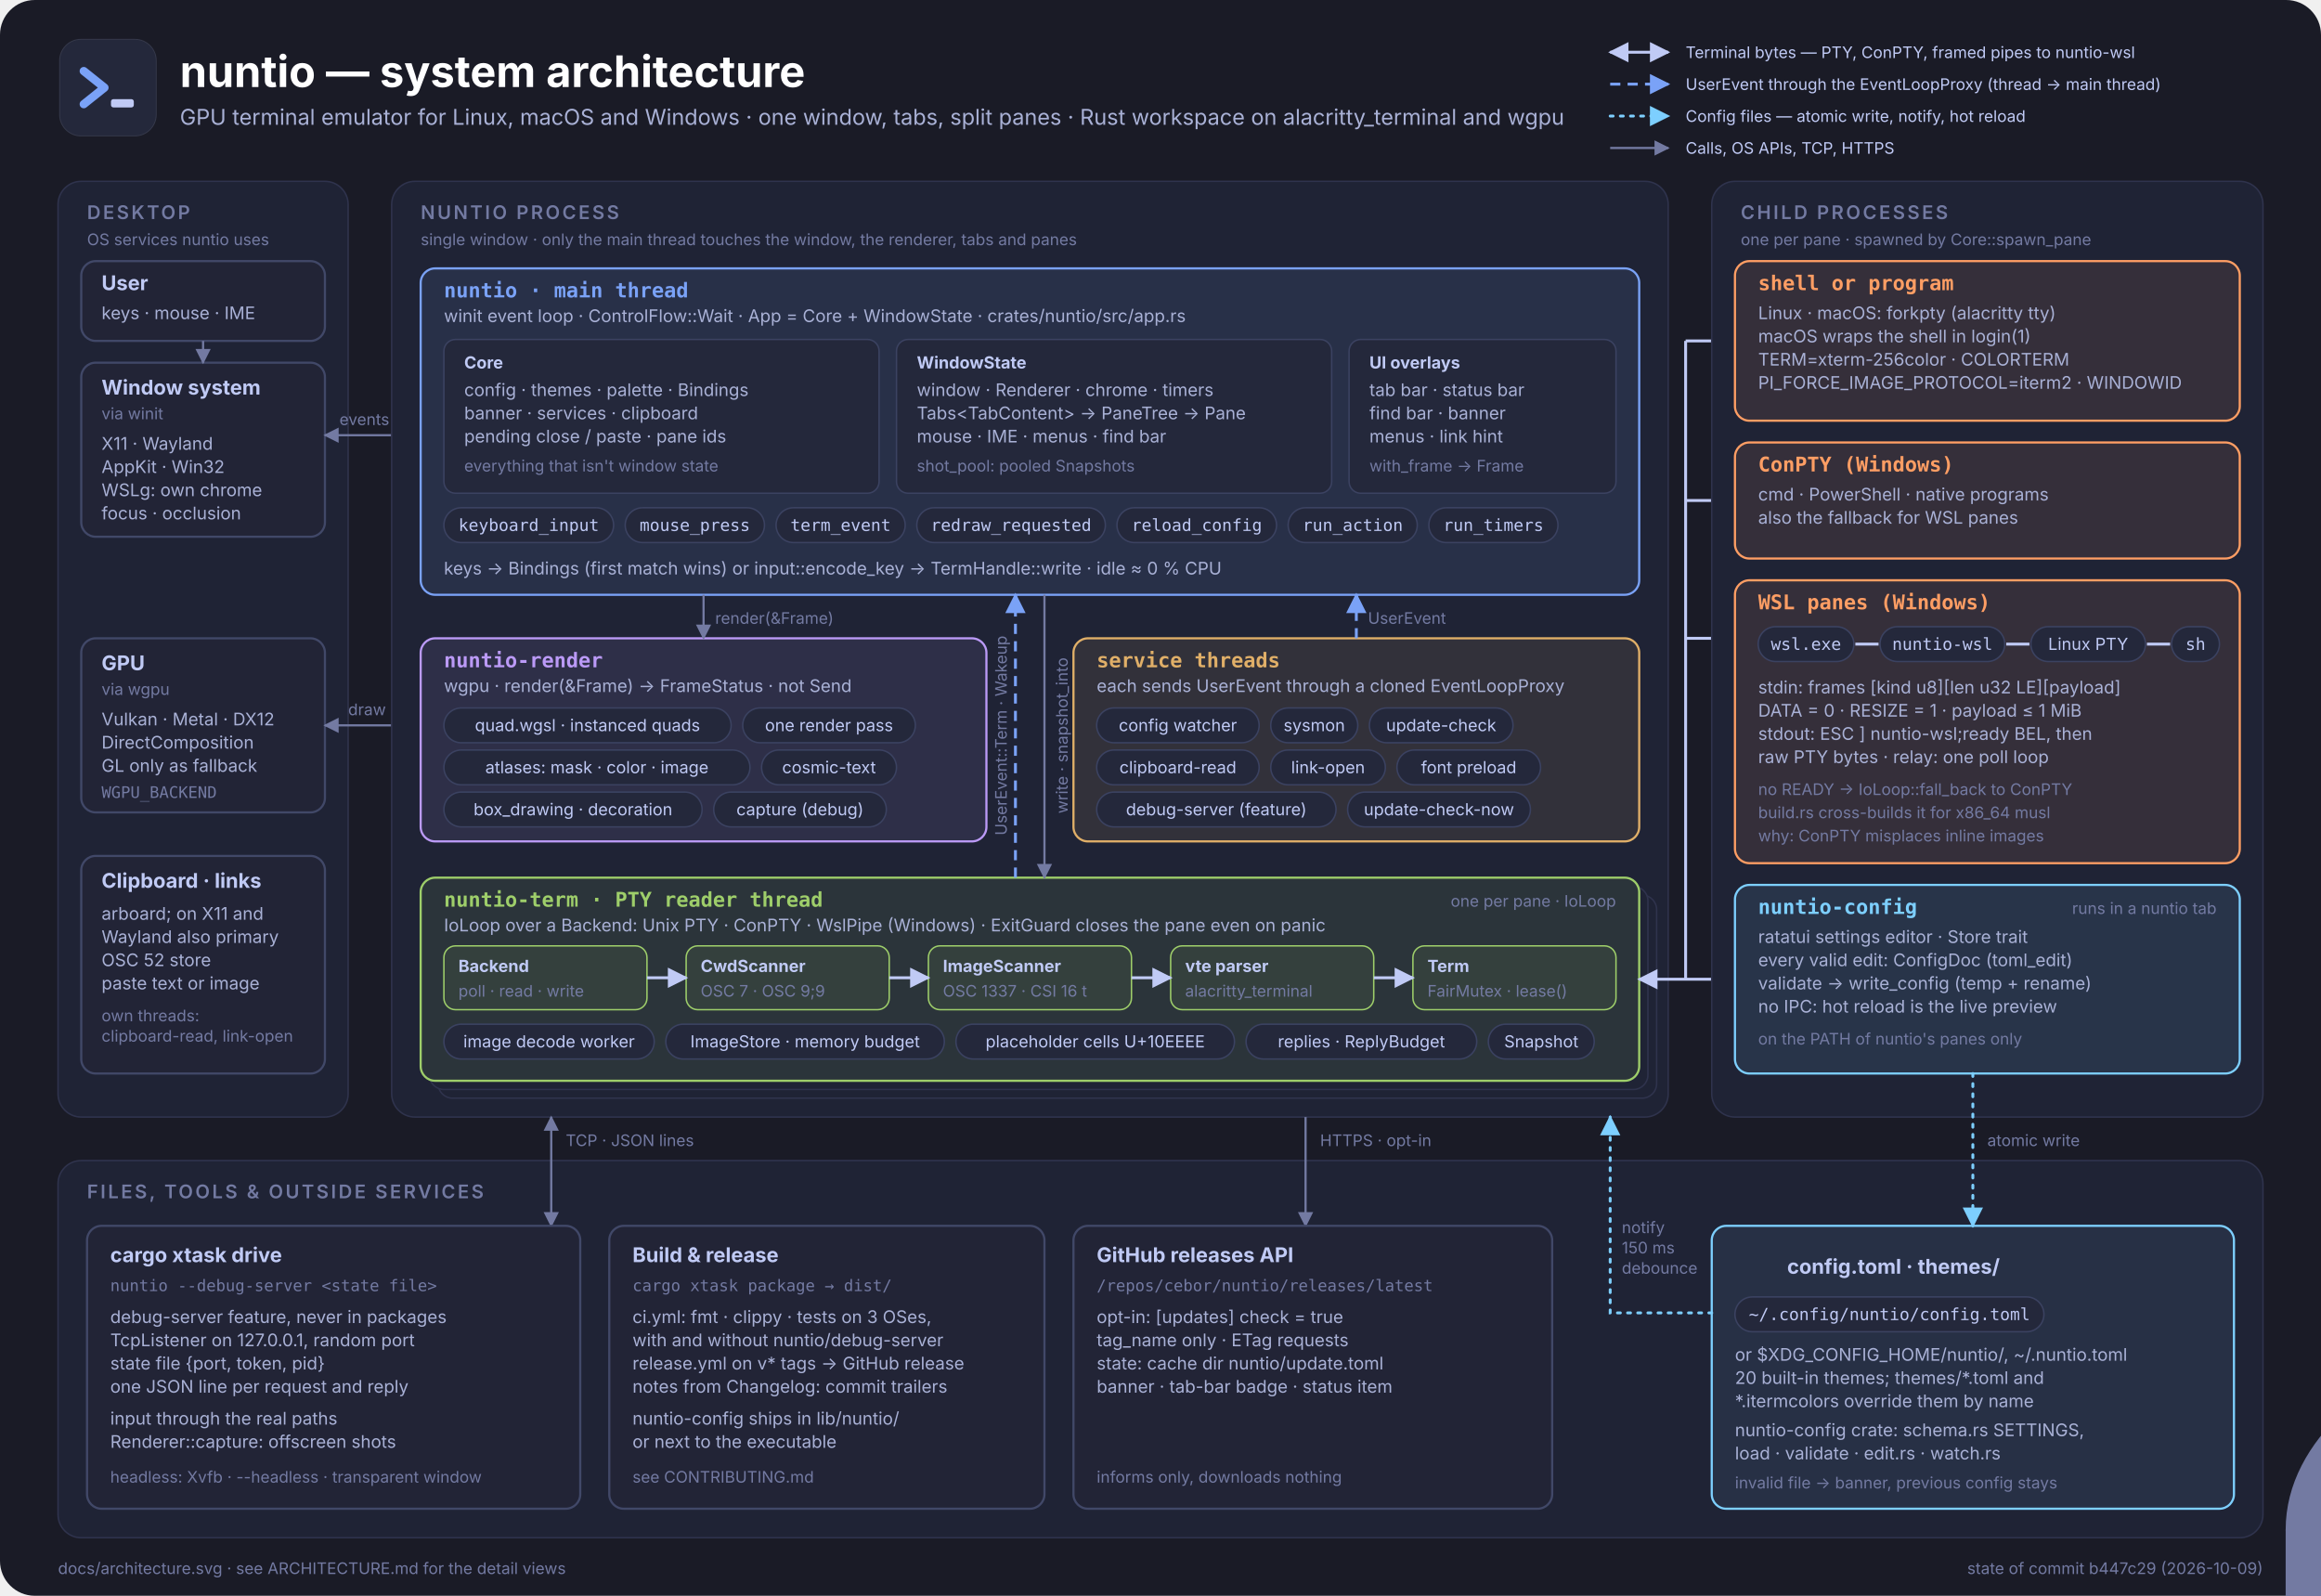
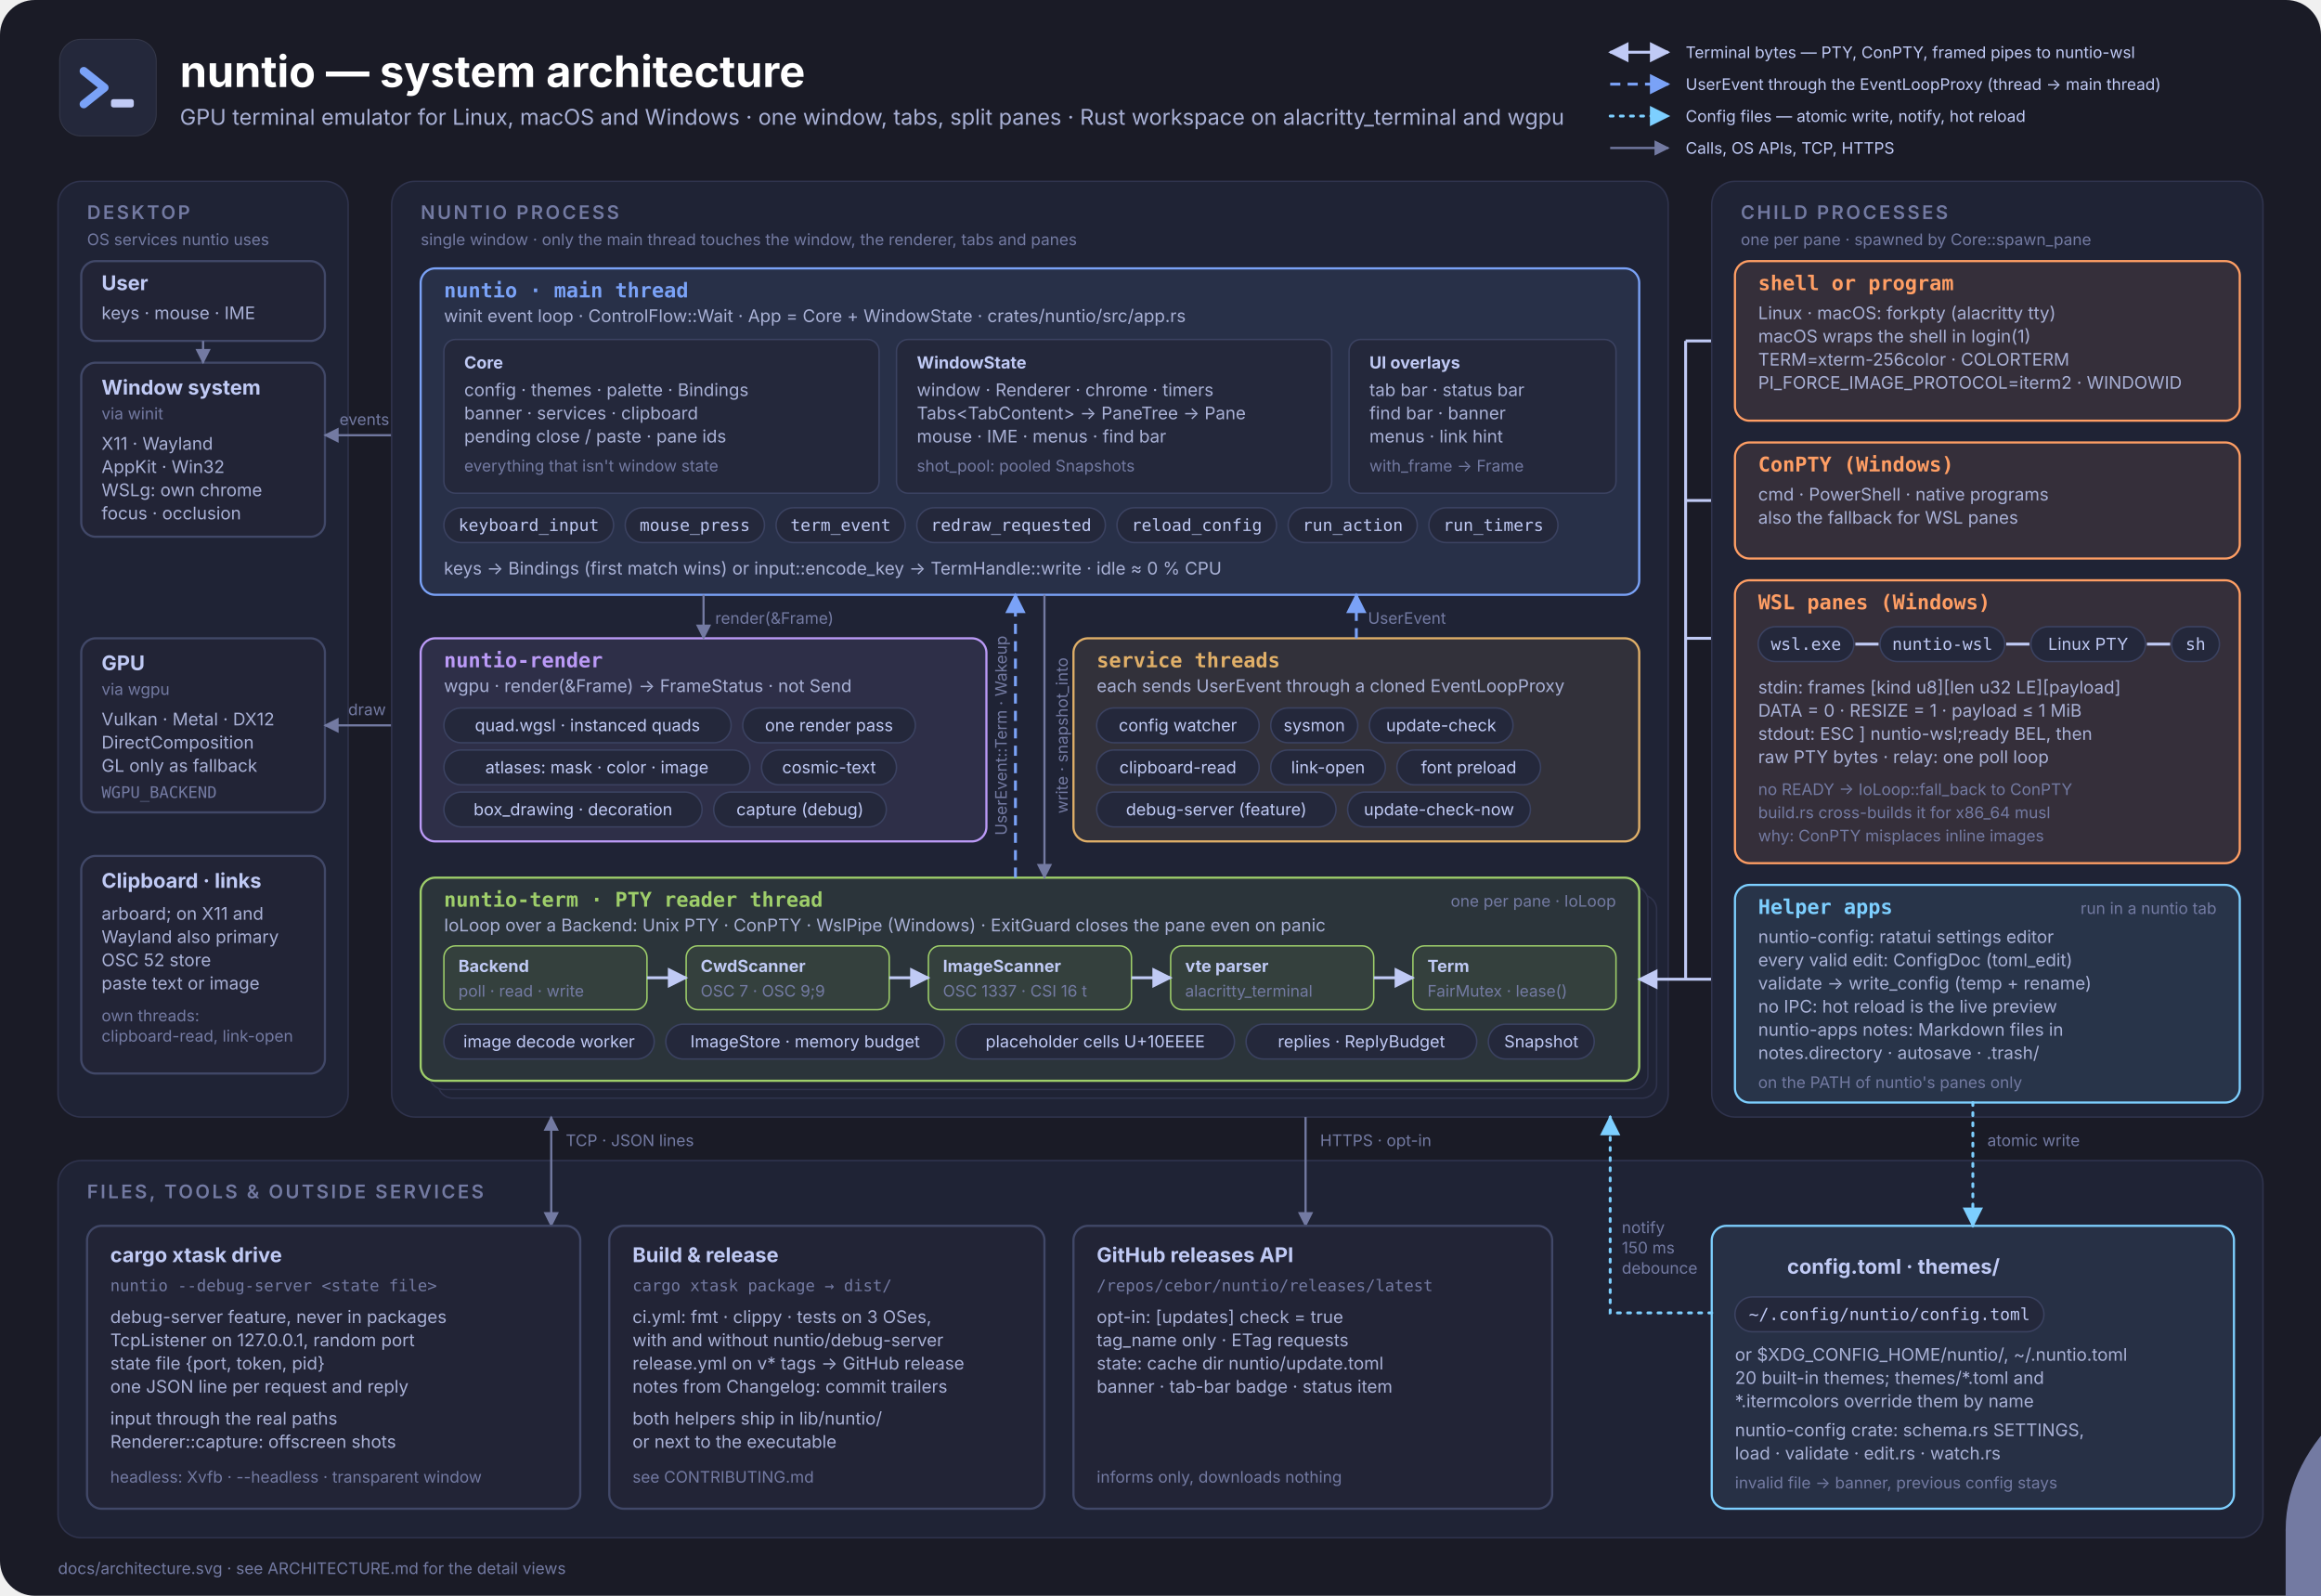
<svg xmlns="http://www.w3.org/2000/svg" width="1600" height="1100" viewBox="0 0 1600 1100" role="img" aria-labelledby="title desc">
  <defs>
    <style>
      text { font-family: Inter, 'Segoe UI', 'Helvetica Neue', Arial, 'DejaVu Sans', sans-serif; }
      .title { font-size: 30px; font-weight: 700; fill: #FFFFFF; }
      .sub { font-size: 15px; fill: #A9B1D6; }
      .region { font-size: 13px; font-weight: 600; letter-spacing: 1.6px; fill: #737AA2; }
      .crate { font-family: 'JetBrains Mono', 'SFMono-Regular', Consolas, 'DejaVu Sans Mono', monospace; font-size: 14px; font-weight: 700; }
      .mono { font-family: 'JetBrains Mono', 'SFMono-Regular', Consolas, 'DejaVu Sans Mono', monospace; }
      .desc { font-size: 12px; fill: #A9B1D6; }
      .chip { font-size: 11.5px; fill: #C0CAF5; }
      .legend { font-size: 11px; fill: #C0CAF5; }
      .small { font-size: 11px; fill: #737AA2; }
      .bold { font-weight: 700; }
      .head { font-size: 14px; font-weight: 700; fill: #C0CAF5; }
      .mid { text-anchor: middle; }
      .end { text-anchor: end; }
      .main { fill: #7AA2F7; }
      .render { fill: #BB9AF7; }
      .term { fill: #9ECE6A; }
      .svc { fill: #E0AF68; }
      .cfg { fill: #7DCFFF; }
      .child { fill: #FF9E64; }
    </style>
    <marker id="m-bytes" viewBox="0 0 10 10" refX="9" refY="5" markerWidth="7" markerHeight="7" orient="auto-start-reverse">
      <path d="M0 0 L10 5 L0 10 z" fill="#C0CAF5" />
    </marker>
    <marker id="m-event" viewBox="0 0 10 10" refX="9" refY="5" markerWidth="7" markerHeight="7" orient="auto-start-reverse">
      <path d="M0 0 L10 5 L0 10 z" fill="#7AA2F7" />
    </marker>
    <marker id="m-cfg" viewBox="0 0 10 10" refX="9" refY="5" markerWidth="7" markerHeight="7" orient="auto-start-reverse">
      <path d="M0 0 L10 5 L0 10 z" fill="#7DCFFF" />
    </marker>
    <marker id="m-call" viewBox="0 0 10 10" refX="9" refY="5" markerWidth="7" markerHeight="7" orient="auto-start-reverse">
      <path d="M0 0 L10 5 L0 10 z" fill="#737AA2" />
    </marker>
    <symbol id="cyl" viewBox="0 0 24 28" width="24" height="28">
      <path d="M2 5 V23 A10 4 0 0 0 22 23 V5" fill="#292E42" stroke="#737AA2" stroke-width="1.4" />
      <ellipse cx="12" cy="5" rx="10" ry="4" fill="#2F3549" stroke="#737AA2" stroke-width="1.4" />
      <path d="M2 14 A10 4 0 0 0 22 14" fill="none" stroke="#737AA2" stroke-width="1" />
    </symbol>
  </defs>
  <rect width="1600" height="1100" rx="24" fill="#1A1B26" />
  <g transform="translate(36 22) scale(0.075)">
    <rect x="64" y="64" width="896" height="896" rx="200" fill="#24283B" />
    <rect x="68" y="68" width="888" height="888" rx="196" fill="none" stroke="#FFFFFF" stroke-opacity="0.08" stroke-width="8" />
    <path d="M 290 360 L 480 512 L 290 664" fill="none" stroke="#7AA2F7" stroke-width="76" stroke-linecap="round" stroke-linejoin="round" />
    <rect x="540" y="618" width="210" height="76" rx="22" fill="#C0CAF5" />
  </g>
  <text x="124" y="60" class="title">nuntio — system architecture</text>
  <text x="124" y="86" class="sub">GPU terminal emulator for Linux, macOS and Windows · one window, tabs, split panes · Rust workspace on alacritty_terminal and wgpu</text>
  <line x1="1110" y1="36" x2="1150" y2="36" stroke="#C0CAF5" stroke-width="2" marker-start="url(#m-bytes)" marker-end="url(#m-bytes)" />
  <text x="1162" y="40" class="legend">Terminal bytes — PTY, ConPTY, framed pipes to nuntio-wsl</text>
  <line x1="1110" y1="58" x2="1150" y2="58" stroke="#7AA2F7" stroke-width="2" stroke-dasharray="7 5" marker-end="url(#m-event)" />
  <text x="1162" y="62" class="legend">UserEvent through the EventLoopProxy (thread → main thread)</text>
  <line x1="1110" y1="80" x2="1150" y2="80" stroke="#7DCFFF" stroke-width="2" stroke-dasharray="2 5" stroke-linecap="round" marker-end="url(#m-cfg)" />
  <text x="1162" y="84" class="legend">Config files — atomic write, notify, hot reload</text>
  <line x1="1110" y1="102" x2="1150" y2="102" stroke="#737AA2" stroke-width="1.5" marker-end="url(#m-call)" />
  <text x="1162" y="106" class="legend">Calls, OS APIs, TCP, HTTPS</text>
  <rect x="40" y="125" width="200" height="645" rx="16" fill="#1F2335" stroke="#2F334D" />
  <text x="60" y="151" class="region">DESKTOP</text>
  <text x="60" y="169" class="small">OS services nuntio uses</text>
  <rect x="56" y="180" width="168" height="55" rx="10" fill="#222436" stroke="#414868" stroke-width="1.5" />
  <text x="70" y="200" class="head">User</text>
  <text x="70" y="220" class="desc">keys · mouse · IME</text>
  <rect x="56" y="250" width="168" height="120" rx="10" fill="#222436" stroke="#414868" stroke-width="1.5" />
  <text x="70" y="272" class="head">Window system</text>
  <text x="70" y="289" class="small">via winit</text>
  <text x="70" y="310" class="desc">X11 · Wayland</text>
  <text x="70" y="326" class="desc">AppKit · Win32</text>
  <text x="70" y="342" class="desc">WSLg: own chrome</text>
  <text x="70" y="358" class="desc">focus · occlusion</text>
  <rect x="56" y="440" width="168" height="120" rx="10" fill="#222436" stroke="#414868" stroke-width="1.5" />
  <text x="70" y="462" class="head">GPU</text>
  <text x="70" y="479" class="small">via wgpu</text>
  <text x="70" y="500" class="desc">Vulkan · Metal · DX12</text>
  <text x="70" y="516" class="desc">DirectComposition</text>
  <text x="70" y="532" class="desc">GL only as fallback</text>
  <text x="70" y="550" class="small mono">WGPU_BACKEND</text>
  <rect x="56" y="590" width="168" height="150" rx="10" fill="#222436" stroke="#414868" stroke-width="1.5" />
  <text x="70" y="612" class="head">Clipboard · links</text>
  <text x="70" y="634" class="desc">arboard; on X11 and</text>
  <text x="70" y="650" class="desc">Wayland also primary</text>
  <text x="70" y="666" class="desc">OSC 52 store</text>
  <text x="70" y="682" class="desc">paste text or image</text>
  <text x="70" y="704" class="small">own threads:</text>
  <text x="70" y="718" class="small">clipboard-read, link-open</text>
  <line x1="140" y1="235" x2="140" y2="250" stroke="#737AA2" stroke-width="1.5" marker-end="url(#m-call)" />
  <line x1="224" y1="300" x2="290" y2="300" stroke="#737AA2" stroke-width="1.5" marker-start="url(#m-call)" marker-end="url(#m-call)" />
  <text x="234" y="293" class="small">events</text>
  <line x1="290" y1="500" x2="224" y2="500" stroke="#737AA2" stroke-width="1.5" marker-end="url(#m-call)" />
  <text x="240" y="493" class="small">draw</text>
  <rect x="270" y="125" width="880" height="645" rx="16" fill="#1F2335" stroke="#2F334D" />
  <text x="290" y="151" class="region">NUNTIO PROCESS</text>
  <text x="290" y="169" class="small">single window · only the main thread touches the window, the renderer, tabs and panes</text>
  <rect x="290" y="185" width="840" height="225" rx="10" fill="#7AA2F7" fill-opacity="0.10" stroke="#7AA2F7" stroke-width="1.5" />
  <text x="306" y="205" class="crate main">nuntio · main thread</text>
  <text x="306" y="222" class="desc">winit event loop · ControlFlow::Wait · App = Core + WindowState · crates/nuntio/src/app.rs</text>
  <rect x="306" y="234" width="300" height="106" rx="8" fill="#24283B" stroke="#3B4261" />
  <text x="320" y="254" class="chip bold">Core</text>
  <text x="320" y="273" class="desc">config · themes · palette · Bindings</text>
  <text x="320" y="289" class="desc">banner · services · clipboard</text>
  <text x="320" y="305" class="desc">pending close / paste · pane ids</text>
  <text x="320" y="325" class="small">everything that isn't window state</text>
  <rect x="618" y="234" width="300" height="106" rx="8" fill="#24283B" stroke="#3B4261" />
  <text x="632" y="254" class="chip bold">WindowState</text>
  <text x="632" y="273" class="desc">window · Renderer · chrome · timers</text>
  <text x="632" y="289" class="desc">Tabs&lt;TabContent&gt; → PaneTree → Pane</text>
  <text x="632" y="305" class="desc">mouse · IME · menus · find bar</text>
  <text x="632" y="325" class="small">shot_pool: pooled Snapshots</text>
  <rect x="930" y="234" width="184" height="106" rx="8" fill="#24283B" stroke="#3B4261" />
  <text x="944" y="254" class="chip bold">UI overlays</text>
  <text x="944" y="273" class="desc">tab bar · status bar</text>
  <text x="944" y="289" class="desc">find bar · banner</text>
  <text x="944" y="305" class="desc">menus · link hint</text>
  <text x="944" y="325" class="small">with_frame → Frame</text>
  <g>
    <rect x="306" y="350" width="117" height="24" rx="12" fill="#24283B" stroke="#3B4261" />
    <text x="364.5" y="366" class="chip mono mid">keyboard_input</text>
    <rect x="431" y="350" width="96" height="24" rx="12" fill="#24283B" stroke="#3B4261" />
    <text x="479" y="366" class="chip mono mid">mouse_press</text>
    <rect x="535" y="350" width="89" height="24" rx="12" fill="#24283B" stroke="#3B4261" />
    <text x="579.5" y="366" class="chip mono mid">term_event</text>
    <rect x="632" y="350" width="130" height="24" rx="12" fill="#24283B" stroke="#3B4261" />
    <text x="697" y="366" class="chip mono mid">redraw_requested</text>
    <rect x="770" y="350" width="110" height="24" rx="12" fill="#24283B" stroke="#3B4261" />
    <text x="825" y="366" class="chip mono mid">reload_config</text>
    <rect x="888" y="350" width="89" height="24" rx="12" fill="#24283B" stroke="#3B4261" />
    <text x="932.5" y="366" class="chip mono mid">run_action</text>
    <rect x="985" y="350" width="89" height="24" rx="12" fill="#24283B" stroke="#3B4261" />
    <text x="1029.5" y="366" class="chip mono mid">run_timers</text>
  </g>
  <text x="306" y="396" class="desc">keys → Bindings (first match wins) or input::encode_key → TermHandle::write · idle ≈ 0 % CPU</text>
  <rect x="290" y="440" width="390" height="140" rx="10" fill="#BB9AF7" fill-opacity="0.10" stroke="#BB9AF7" stroke-width="1.5" />
  <text x="306" y="460" class="crate render">nuntio-render</text>
  <text x="306" y="477" class="desc">wgpu · render(&amp;Frame) → FrameStatus · not Send</text>
  <g>
    <rect x="306" y="488" width="198" height="24" rx="12" fill="#24283B" stroke="#3B4261" />
    <text x="405" y="504" class="chip mid">quad.wgsl · instanced quads</text>
    <rect x="512" y="488" width="119" height="24" rx="12" fill="#24283B" stroke="#3B4261" />
    <text x="571.5" y="504" class="chip mid">one render pass</text>
    <rect x="306" y="517" width="211" height="24" rx="12" fill="#24283B" stroke="#3B4261" />
    <text x="411.5" y="533" class="chip mid">atlases: mask · color · image</text>
    <rect x="525" y="517" width="93" height="24" rx="12" fill="#24283B" stroke="#3B4261" />
    <text x="571.5" y="533" class="chip mid">cosmic-text</text>
    <rect x="306" y="546" width="178" height="24" rx="12" fill="#24283B" stroke="#3B4261" />
    <text x="395" y="562" class="chip mid">box_drawing · decoration</text>
    <rect x="492" y="546" width="119" height="24" rx="12" fill="#24283B" stroke="#3B4261" />
    <text x="551.5" y="562" class="chip mid">capture (debug)</text>
  </g>
  <rect x="740" y="440" width="390" height="140" rx="10" fill="#E0AF68" fill-opacity="0.10" stroke="#E0AF68" stroke-width="1.5" />
  <text x="756" y="460" class="crate svc">service threads</text>
  <text x="756" y="477" class="desc">each sends UserEvent through a cloned EventLoopProxy</text>
  <g>
    <rect x="756" y="488" width="112" height="24" rx="12" fill="#24283B" stroke="#3B4261" />
    <text x="812" y="504" class="chip mid">config watcher</text>
    <rect x="876" y="488" width="60" height="24" rx="12" fill="#24283B" stroke="#3B4261" />
    <text x="906" y="504" class="chip mid">sysmon</text>
    <rect x="944" y="488" width="99" height="24" rx="12" fill="#24283B" stroke="#3B4261" />
    <text x="993.5" y="504" class="chip mid">update-check</text>
    <rect x="756" y="517" width="112" height="24" rx="12" fill="#24283B" stroke="#3B4261" />
    <text x="812" y="533" class="chip mid">clipboard-read</text>
    <rect x="876" y="517" width="79" height="24" rx="12" fill="#24283B" stroke="#3B4261" />
    <text x="915.5" y="533" class="chip mid">link-open</text>
    <rect x="963" y="517" width="99" height="24" rx="12" fill="#24283B" stroke="#3B4261" />
    <text x="1012.5" y="533" class="chip mid">font preload</text>
    <rect x="756" y="546" width="165" height="24" rx="12" fill="#24283B" stroke="#3B4261" />
    <text x="838.5" y="562" class="chip mid">debug-server (feature)</text>
    <rect x="929" y="546" width="126" height="24" rx="12" fill="#24283B" stroke="#3B4261" />
    <text x="992" y="562" class="chip mid">update-check-now</text>
  </g>
  <rect x="302" y="617" width="840" height="140" rx="10" fill="#1F2335" stroke="#2F334D" />
  <rect x="296" y="611" width="840" height="140" rx="10" fill="#1F2335" stroke="#2F334D" />
  <rect x="290" y="605" width="840" height="140" rx="10" fill="#1F2335" />
  <rect x="290" y="605" width="840" height="140" rx="10" fill="#9ECE6A" fill-opacity="0.10" stroke="#9ECE6A" stroke-width="1.5" />
  <text x="306" y="625" class="crate term">nuntio-term · PTY reader thread</text>
  <text x="1114" y="625" class="small end">one per pane · IoLoop</text>
  <text x="306" y="642" class="desc">IoLoop over a Backend: Unix PTY · ConPTY · WslPipe (Windows) · ExitGuard closes the pane even on panic</text>
  <g>
    <rect x="306" y="652" width="140" height="44" rx="8" fill="#9ECE6A" fill-opacity="0.08" stroke="#9ECE6A" />
    <text x="316" y="670" class="chip bold">Backend</text>
    <text x="316" y="687" class="small">poll · read · write</text>
    <rect x="473" y="652" width="140" height="44" rx="8" fill="#9ECE6A" fill-opacity="0.08" stroke="#9ECE6A" />
    <text x="483" y="670" class="chip bold">CwdScanner</text>
    <text x="483" y="687" class="small">OSC 7 · OSC 9;9</text>
    <rect x="640" y="652" width="140" height="44" rx="8" fill="#9ECE6A" fill-opacity="0.08" stroke="#9ECE6A" />
    <text x="650" y="670" class="chip bold">ImageScanner</text>
    <text x="650" y="687" class="small">OSC 1337 · CSI 16 t</text>
    <rect x="807" y="652" width="140" height="44" rx="8" fill="#9ECE6A" fill-opacity="0.08" stroke="#9ECE6A" />
    <text x="817" y="670" class="chip bold">vte parser</text>
    <text x="817" y="687" class="small">alacritty_terminal</text>
    <rect x="974" y="652" width="140" height="44" rx="8" fill="#9ECE6A" fill-opacity="0.08" stroke="#9ECE6A" />
    <text x="984" y="670" class="chip bold">Term</text>
    <text x="984" y="687" class="small">FairMutex · lease()</text>
  </g>
  <line x1="446" y1="674" x2="473" y2="674" stroke="#C0CAF5" stroke-width="2" marker-end="url(#m-bytes)" />
  <line x1="613" y1="674" x2="640" y2="674" stroke="#C0CAF5" stroke-width="2" marker-end="url(#m-bytes)" />
  <line x1="780" y1="674" x2="807" y2="674" stroke="#C0CAF5" stroke-width="2" marker-end="url(#m-bytes)" />
  <line x1="947" y1="674" x2="974" y2="674" stroke="#C0CAF5" stroke-width="2" marker-end="url(#m-bytes)" />
  <g>
    <rect x="306" y="706" width="145" height="24" rx="12" fill="#24283B" stroke="#3B4261" />
    <text x="378.5" y="722" class="chip mid">image decode worker</text>
    <rect x="459" y="706" width="192" height="24" rx="12" fill="#24283B" stroke="#3B4261" />
    <text x="555" y="722" class="chip mid">ImageStore · memory budget</text>
    <rect x="659" y="706" width="192" height="24" rx="12" fill="#24283B" stroke="#3B4261" />
    <text x="755" y="722" class="chip mid">placeholder cells U+10EEEE</text>
    <rect x="859" y="706" width="159" height="24" rx="12" fill="#24283B" stroke="#3B4261" />
    <text x="938.5" y="722" class="chip mid">replies · ReplyBudget</text>
    <rect x="1026" y="706" width="73" height="24" rx="12" fill="#24283B" stroke="#3B4261" />
    <text x="1062.5" y="722" class="chip mid">Snapshot</text>
  </g>
  <line x1="485" y1="410" x2="485" y2="440" stroke="#737AA2" stroke-width="1.5" marker-end="url(#m-call)" />
  <text x="493" y="430" class="small">render(&amp;Frame)</text>
  <line x1="935" y1="440" x2="935" y2="410" stroke="#7AA2F7" stroke-width="2" stroke-dasharray="7 5" marker-end="url(#m-event)" />
  <text x="943" y="430" class="small">UserEvent</text>
  <line x1="700" y1="605" x2="700" y2="410" stroke="#7AA2F7" stroke-width="2" stroke-dasharray="7 5" marker-end="url(#m-event)" />
  <text transform="translate(694 507) rotate(-90)" class="small mid">UserEvent::Term · Wakeup</text>
  <line x1="720" y1="410" x2="720" y2="605" stroke="#737AA2" stroke-width="1.5" marker-end="url(#m-call)" />
  <text transform="translate(736 507) rotate(-90)" class="small mid">write · snapshot_into</text>
  <path d="M1162 235 V675" fill="none" stroke="#C0CAF5" stroke-width="2" />
  <line x1="1130" y1="675" x2="1196" y2="675" stroke="#C0CAF5" stroke-width="2" marker-start="url(#m-bytes)" marker-end="url(#m-bytes)" />
  <line x1="1162" y1="235" x2="1196" y2="235" stroke="#C0CAF5" stroke-width="2" marker-end="url(#m-bytes)" />
  <line x1="1162" y1="345" x2="1196" y2="345" stroke="#C0CAF5" stroke-width="2" marker-end="url(#m-bytes)" />
  <line x1="1162" y1="440" x2="1196" y2="440" stroke="#C0CAF5" stroke-width="2" marker-end="url(#m-bytes)" />
  <rect x="1180" y="125" width="380" height="645" rx="16" fill="#1F2335" stroke="#2F334D" />
  <text x="1200" y="151" class="region">CHILD PROCESSES</text>
  <text x="1200" y="169" class="small">one per pane · spawned by Core::spawn_pane</text>
  <rect x="1196" y="180" width="348" height="110" rx="10" fill="#FF9E64" fill-opacity="0.10" stroke="#FF9E64" stroke-width="1.5" />
  <text x="1212" y="200" class="crate child">shell or program</text>
  <text x="1212" y="220" class="desc">Linux · macOS: forkpty (alacritty tty)</text>
  <text x="1212" y="236" class="desc">macOS wraps the shell in login(1)</text>
  <text x="1212" y="252" class="desc">TERM=xterm-256color · COLORTERM</text>
  <text x="1212" y="268" class="desc">PI_FORCE_IMAGE_PROTOCOL=iterm2 · WINDOWID</text>
  <rect x="1196" y="305" width="348" height="80" rx="10" fill="#FF9E64" fill-opacity="0.10" stroke="#FF9E64" stroke-width="1.5" />
  <text x="1212" y="325" class="crate child">ConPTY (Windows)</text>
  <text x="1212" y="345" class="desc">cmd · PowerShell · native programs</text>
  <text x="1212" y="361" class="desc">also the fallback for WSL panes</text>
  <rect x="1196" y="400" width="348" height="195" rx="10" fill="#FF9E64" fill-opacity="0.10" stroke="#FF9E64" stroke-width="1.5" />
  <text x="1212" y="420" class="crate child">WSL panes (Windows)</text>
  <g>
    <rect x="1212" y="432" width="66" height="24" rx="12" fill="#24283B" stroke="#3B4261" />
    <text x="1245" y="448" class="chip mono mid">wsl.exe</text>
    <rect x="1296" y="432" width="86" height="24" rx="12" fill="#24283B" stroke="#3B4261" />
    <text x="1339" y="448" class="chip mono mid">nuntio-wsl</text>
    <rect x="1400" y="432" width="79" height="24" rx="12" fill="#24283B" stroke="#3B4261" />
    <text x="1439.5" y="448" class="chip mid">Linux PTY</text>
    <rect x="1497" y="432" width="33" height="24" rx="12" fill="#24283B" stroke="#3B4261" />
    <text x="1513.5" y="448" class="chip mono mid">sh</text>
  </g>
  <line x1="1279" y1="444" x2="1295" y2="444" stroke="#C0CAF5" stroke-width="2" />
  <line x1="1383" y1="444" x2="1399" y2="444" stroke="#C0CAF5" stroke-width="2" />
  <line x1="1480" y1="444" x2="1496" y2="444" stroke="#C0CAF5" stroke-width="2" />
  <text x="1212" y="478" class="desc">stdin: frames [kind u8][len u32 LE][payload]</text>
  <text x="1212" y="494" class="desc">DATA = 0 · RESIZE = 1 · payload ≤ 1 MiB</text>
  <text x="1212" y="510" class="desc">stdout: ESC ] nuntio-wsl;ready BEL, then</text>
  <text x="1212" y="526" class="desc">raw PTY bytes · relay: one poll loop</text>
  <text x="1212" y="548" class="small">no READY → IoLoop::fall_back to ConPTY</text>
  <text x="1212" y="564" class="small">build.rs cross-builds it for x86_64 musl</text>
  <text x="1212" y="580" class="small">why: ConPTY misplaces inline images</text>
-   <rect x="1196" y="610" width="348" height="130" rx="10" fill="#7DCFFF" fill-opacity="0.10" stroke="#7DCFFF" stroke-width="1.5" />
-   <text x="1212" y="630" class="crate cfg">nuntio-config</text>
-   <text x="1528" y="630" class="small end">runs in a nuntio tab</text>
-   <text x="1212" y="650" class="desc">ratatui settings editor · Store trait</text>
+   <rect x="1196" y="610" width="348" height="150" rx="10" fill="#7DCFFF" fill-opacity="0.10" stroke="#7DCFFF" stroke-width="1.5" />
+   <text x="1212" y="630" class="crate cfg">Helper apps</text>
+   <text x="1528" y="630" class="small end">run in a nuntio tab</text>
+   <text x="1212" y="650" class="desc">nuntio-config: ratatui settings editor</text>
  <text x="1212" y="666" class="desc">every valid edit: ConfigDoc (toml_edit)</text>
  <text x="1212" y="682" class="desc">validate → write_config (temp + rename)</text>
  <text x="1212" y="698" class="desc">no IPC: hot reload is the live preview</text>
-   <text x="1212" y="720" class="small">on the PATH of nuntio's panes only</text>
+   <text x="1212" y="714" class="desc">nuntio-apps notes: Markdown files in</text>
+   <text x="1212" y="730" class="desc">notes.directory · autosave · .trash/</text>
+   <text x="1212" y="750" class="small">on the PATH of nuntio's panes only</text>
  <rect x="40" y="800" width="1520" height="260" rx="16" fill="#1F2335" stroke="#2F334D" />
  <line x1="380" y1="770" x2="380" y2="845" stroke="#737AA2" stroke-width="1.5" marker-start="url(#m-call)" marker-end="url(#m-call)" />
  <text x="390" y="790" class="small">TCP · JSON lines</text>
  <line x1="900" y1="770" x2="900" y2="845" stroke="#737AA2" stroke-width="1.5" marker-end="url(#m-call)" />
  <text x="910" y="790" class="small">HTTPS · opt-in</text>
  <path d="M1180 905 H1110 V770" fill="none" stroke="#7DCFFF" stroke-width="2" stroke-dasharray="2 5" stroke-linecap="round" marker-end="url(#m-cfg)" />
  <text x="1118" y="850" class="small">notify</text>
  <text x="1118" y="864" class="small">150 ms</text>
  <text x="1118" y="878" class="small">debounce</text>
-   <line x1="1360" y1="740" x2="1360" y2="845" stroke="#7DCFFF" stroke-width="2" stroke-dasharray="2 5" stroke-linecap="round" marker-end="url(#m-cfg)" />
+   <line x1="1360" y1="760" x2="1360" y2="845" stroke="#7DCFFF" stroke-width="2" stroke-dasharray="2 5" stroke-linecap="round" marker-end="url(#m-cfg)" />
  <text x="1370" y="790" class="small">atomic write</text>
  <rect x="54" y="812" width="316" height="20" fill="#1F2335" />
  <text x="60" y="826" class="region">FILES, TOOLS &amp; OUTSIDE SERVICES</text>
  <rect x="60" y="845" width="340" height="195" rx="10" fill="#222436" stroke="#414868" stroke-width="1.5" />
  <text x="76" y="870" class="head">cargo xtask drive</text>
  <text x="76" y="890" class="small mono">nuntio --debug-server &lt;state file&gt;</text>
  <text x="76" y="912" class="desc">debug-server feature, never in packages</text>
  <text x="76" y="928" class="desc">TcpListener on 127.0.0.1, random port</text>
  <text x="76" y="944" class="desc">state file {port, token, pid}</text>
  <text x="76" y="960" class="desc">one JSON line per request and reply</text>
  <text x="76" y="982" class="desc">input through the real paths</text>
  <text x="76" y="998" class="desc">Renderer::capture: offscreen shots</text>
  <text x="76" y="1022" class="small">headless: Xvfb · --headless · transparent window</text>
  <rect x="420" y="845" width="300" height="195" rx="10" fill="#222436" stroke="#414868" stroke-width="1.5" />
  <text x="436" y="870" class="head">Build &amp; release</text>
  <text x="436" y="890" class="small mono">cargo xtask package → dist/</text>
  <text x="436" y="912" class="desc">ci.yml: fmt · clippy · tests on 3 OSes,</text>
  <text x="436" y="928" class="desc">with and without nuntio/debug-server</text>
  <text x="436" y="944" class="desc">release.yml on v* tags → GitHub release</text>
  <text x="436" y="960" class="desc">notes from Changelog: commit trailers</text>
-   <text x="436" y="982" class="desc">nuntio-config ships in lib/nuntio/</text>
+   <text x="436" y="982" class="desc">both helpers ship in lib/nuntio/</text>
  <text x="436" y="998" class="desc">or next to the executable</text>
  <text x="436" y="1022" class="small">see CONTRIBUTING.md</text>
  <rect x="740" y="845" width="330" height="195" rx="10" fill="#222436" stroke="#414868" stroke-width="1.5" />
  <text x="756" y="870" class="head">GitHub releases API</text>
  <text x="756" y="890" class="small mono">/repos/cebor/nuntio/releases/latest</text>
  <text x="756" y="912" class="desc">opt-in: [updates] check = true</text>
  <text x="756" y="928" class="desc">tag_name only · ETag requests</text>
  <text x="756" y="944" class="desc">state: cache dir nuntio/update.toml</text>
  <text x="756" y="960" class="desc">banner · tab-bar badge · status item</text>
  <text x="756" y="1022" class="small">informs only, downloads nothing</text>
  <rect x="1180" y="845" width="360" height="195" rx="10" fill="#7DCFFF" fill-opacity="0.08" stroke="#7DCFFF" stroke-width="1.5" />
  <use href="#cyl" x="1196" y="858" />
  <text x="1232" y="878" class="head">config.toml · themes/</text>
  <rect x="1196" y="894" width="213" height="24" rx="12" fill="#24283B" stroke="#3B4261" />
  <text x="1302.5" y="910" class="chip mono mid">~/.config/nuntio/config.toml</text>
  <text x="1196" y="938" class="desc">or $XDG_CONFIG_HOME/nuntio/, ~/.nuntio.toml</text>
  <text x="1196" y="954" class="desc">20 built-in themes; themes/*.toml and</text>
  <text x="1196" y="970" class="desc">*.itermcolors override them by name</text>
  <text x="1196" y="990" class="desc">nuntio-config crate: schema.rs SETTINGS,</text>
  <text x="1196" y="1006" class="desc">load · validate · edit.rs · watch.rs</text>
  <text x="1196" y="1026" class="small">invalid file → banner, previous config stays</text>
  <text x="40" y="1085" class="small">docs/architecture.svg · see ARCHITECTURE.md for the detail views</text>
-   <text x="1560" y="1085" class="small end">state of commit b447c29 (2026-10-09)</text>
</svg>
